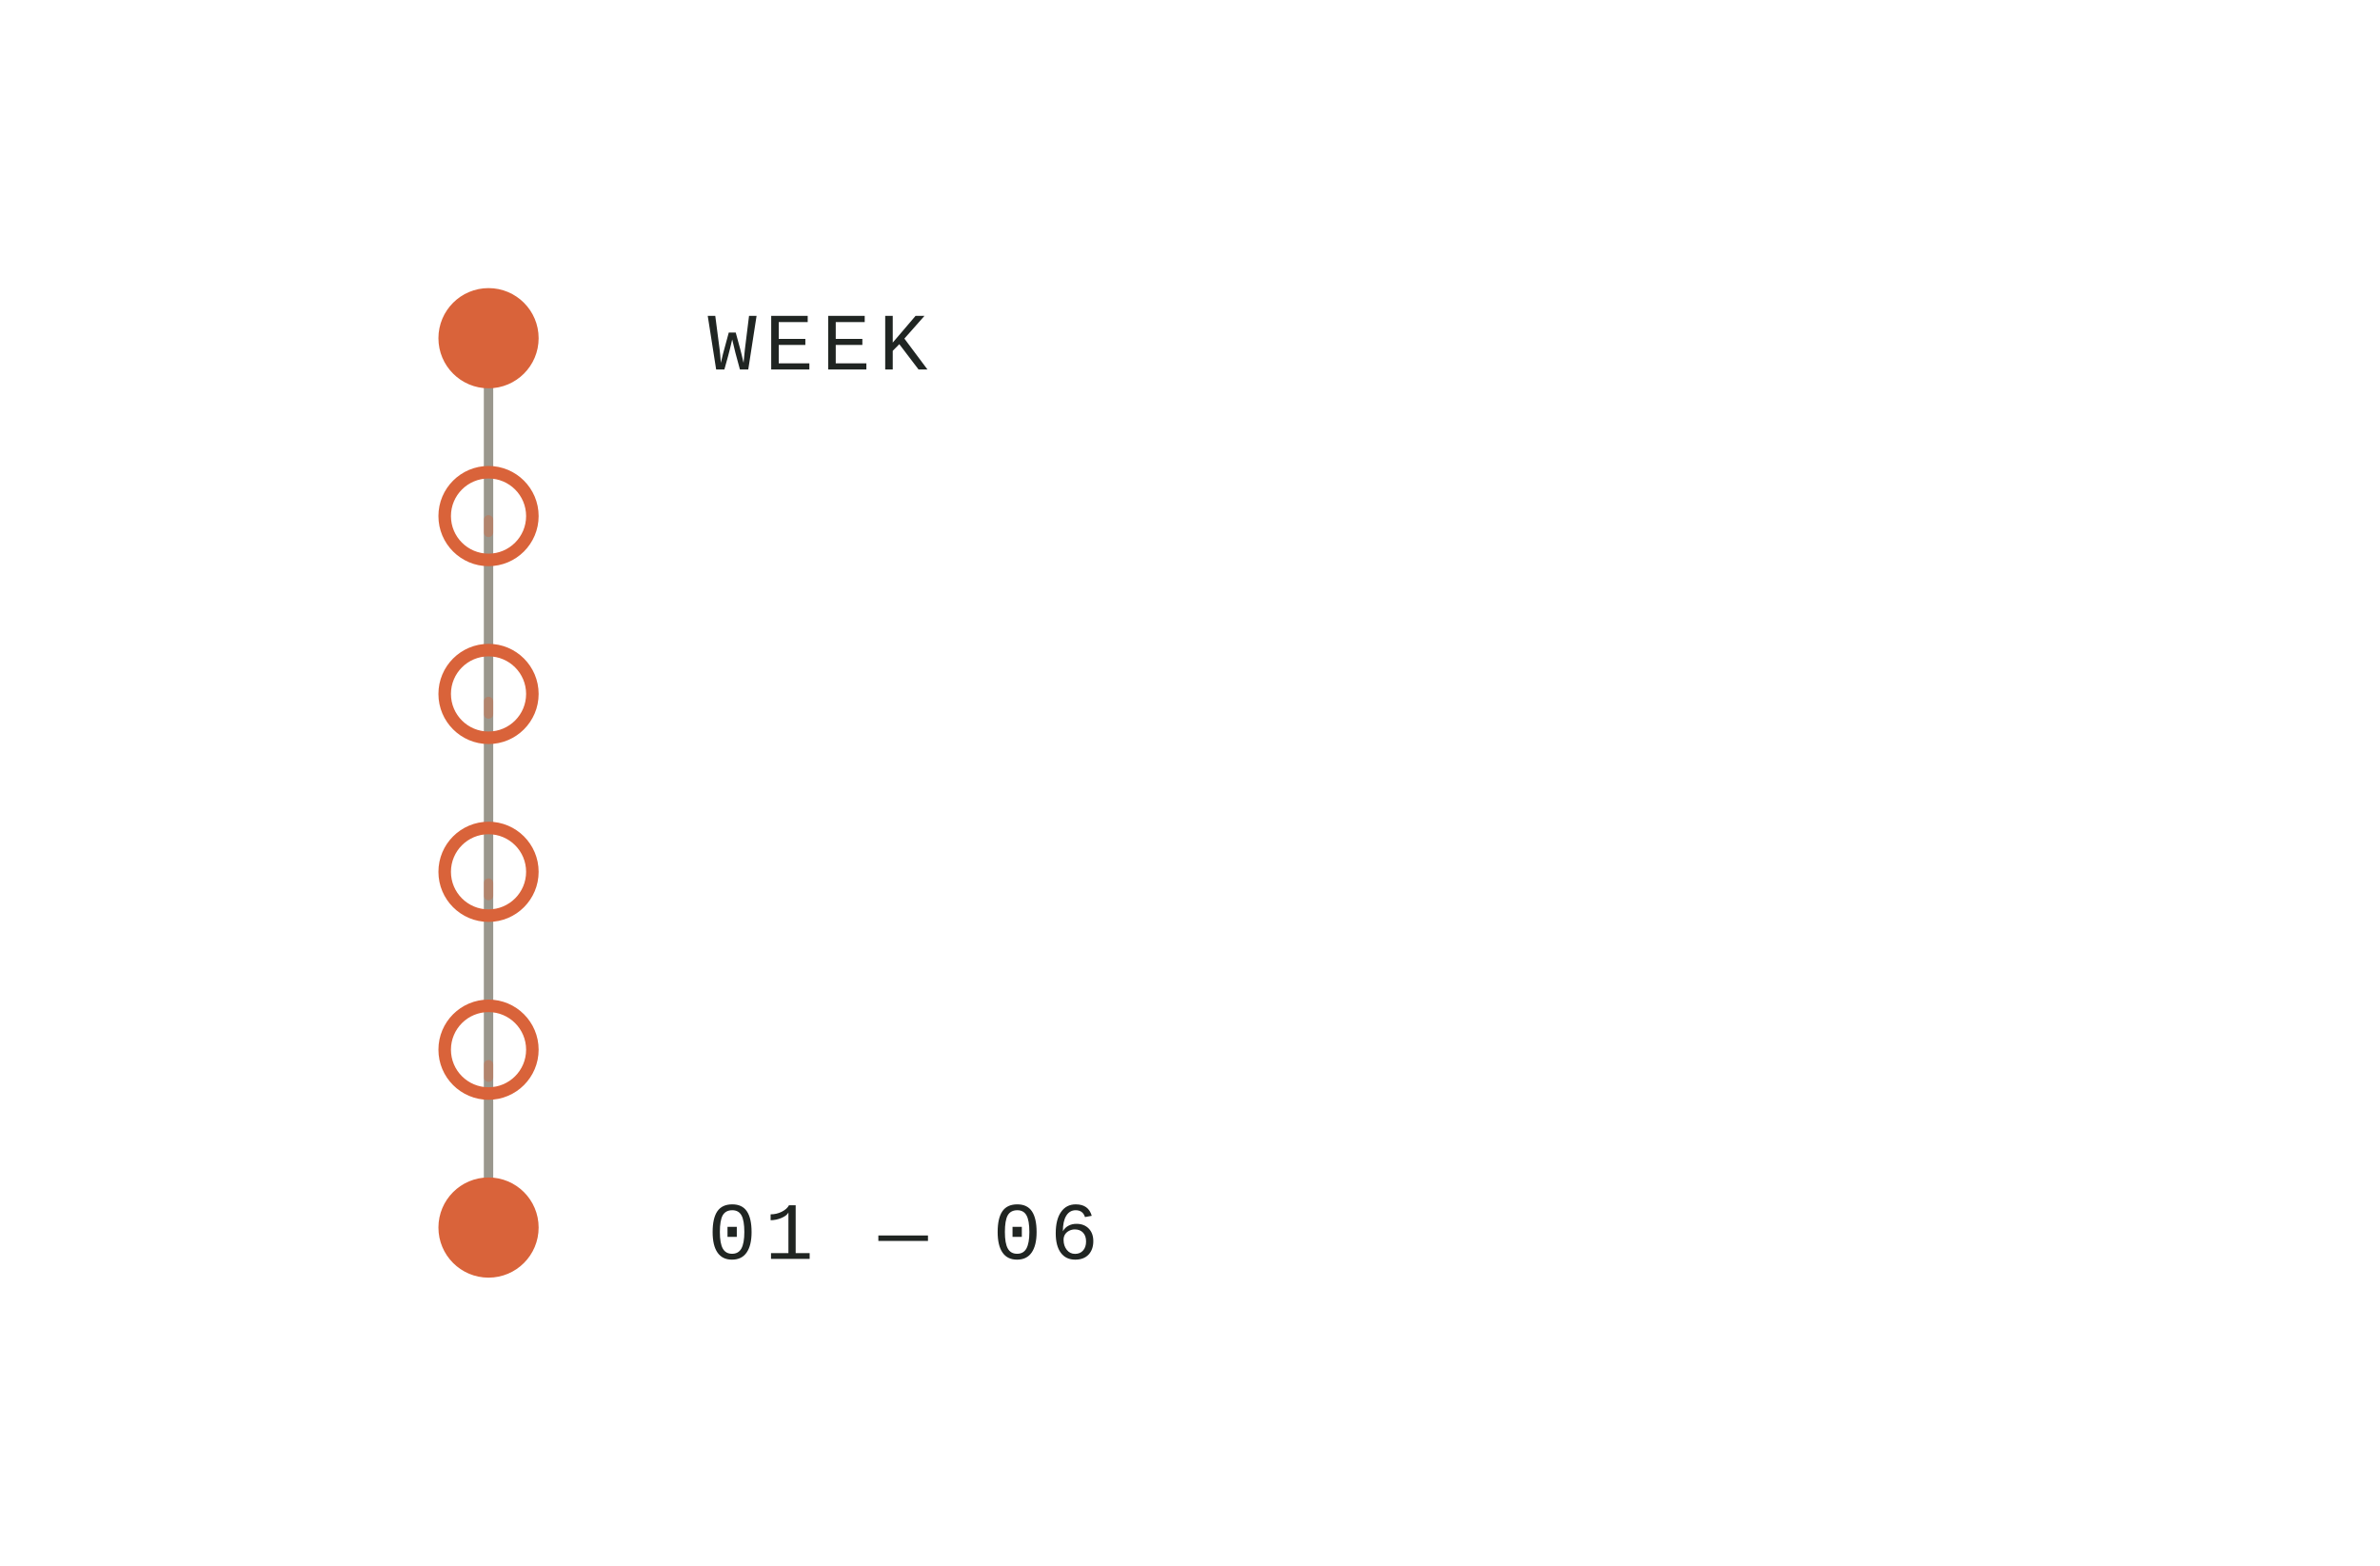
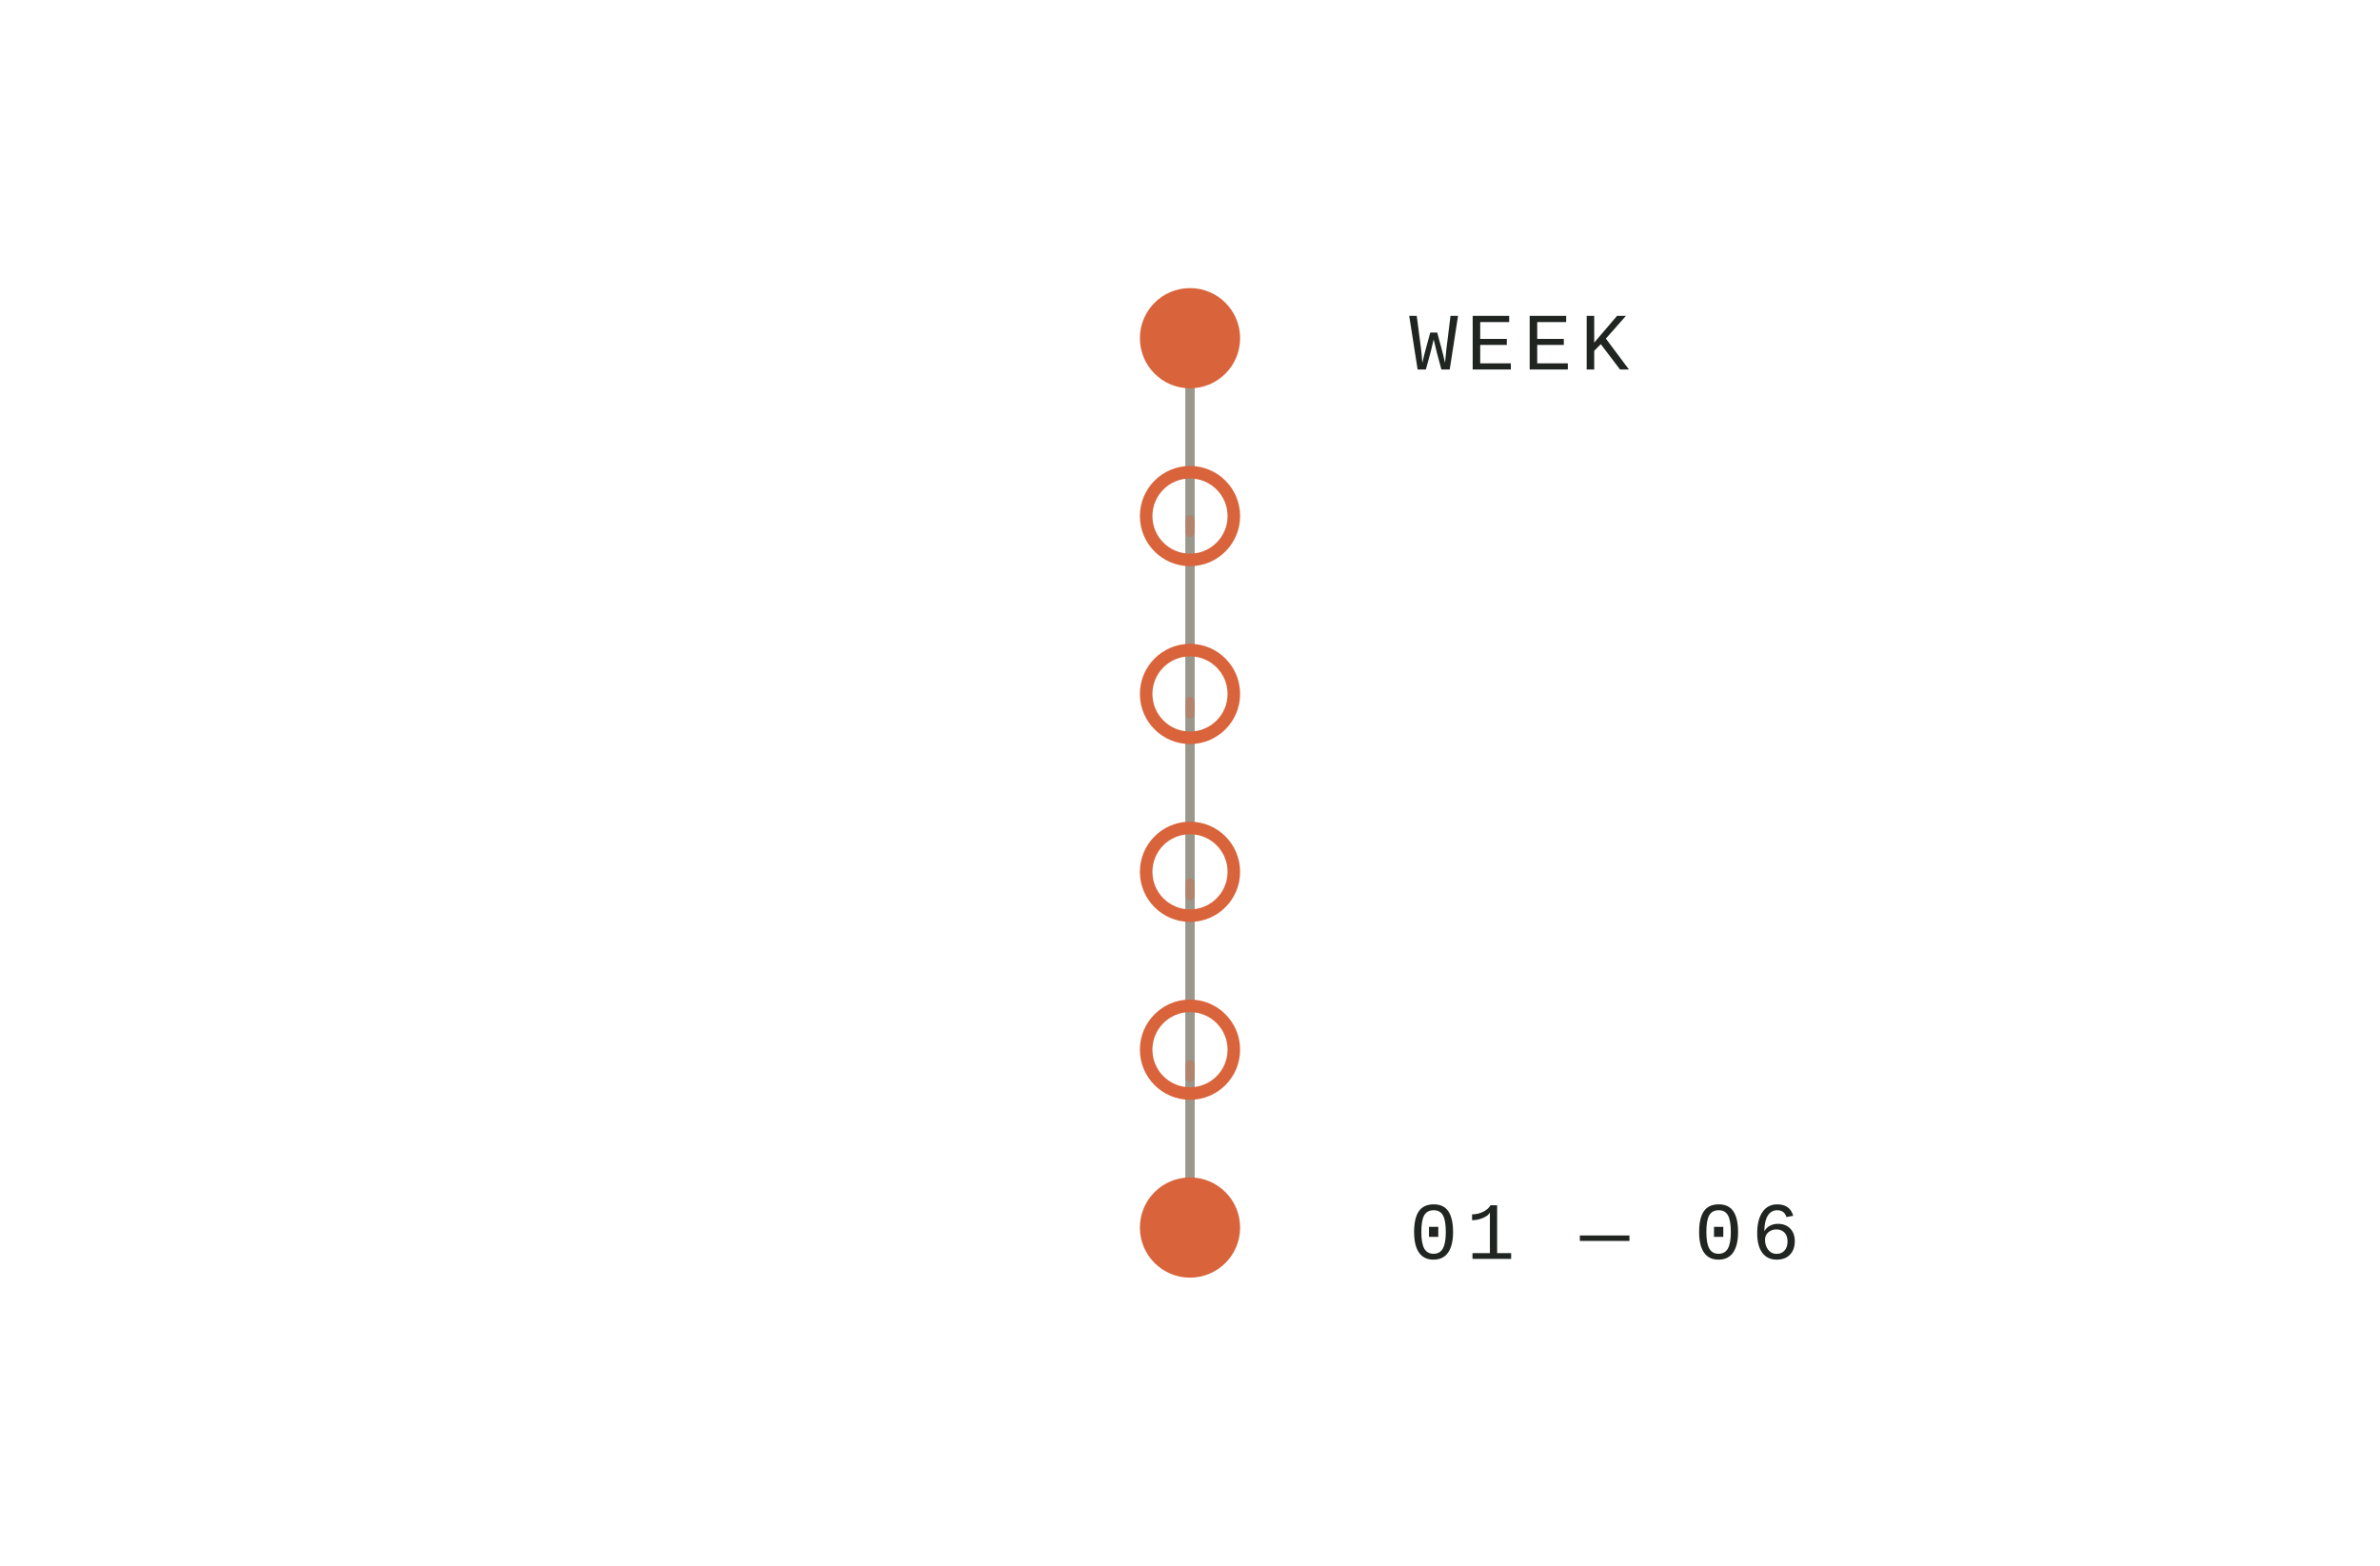
- <svg xmlns="http://www.w3.org/2000/svg" viewBox="0 0 380 250" role="img" aria-labelledby="title desc">
+ <svg xmlns="http://www.w3.org/2000/svg" viewBox="-112 0 380 250" role="img" aria-labelledby="title desc">
  <g fill="none" stroke-linecap="round" stroke-linejoin="round">
    <path d="M78 54v142" stroke="#9a978d" stroke-width="1.5" />
    <path d="M78 54v142" stroke="#d9633a" stroke-width="1.5" stroke-dasharray="2 27" opacity=".38" />
    <circle cx="78" cy="54" r="7.5" fill="#d9633a" stroke="#d9633a" />
    <circle cx="78" cy="82.4" r="7" stroke="#d9633a" stroke-width="2" />
    <circle cx="78" cy="110.8" r="7" stroke="#d9633a" stroke-width="2" />
    <circle cx="78" cy="139.2" r="7" stroke="#d9633a" stroke-width="2" />
    <circle cx="78" cy="167.6" r="7" stroke="#d9633a" stroke-width="2" />
    <circle cx="78" cy="196" r="7.5" fill="#d9633a" stroke="#d9633a" />
  </g>
  <g fill="#202522" font-family="'DM Mono', 'Courier New', monospace" font-size="13" letter-spacing="1.3">
    <text x="113" y="59">WEEK</text>
    <text x="113" y="201">01 — 06</text>
  </g>
</svg>
